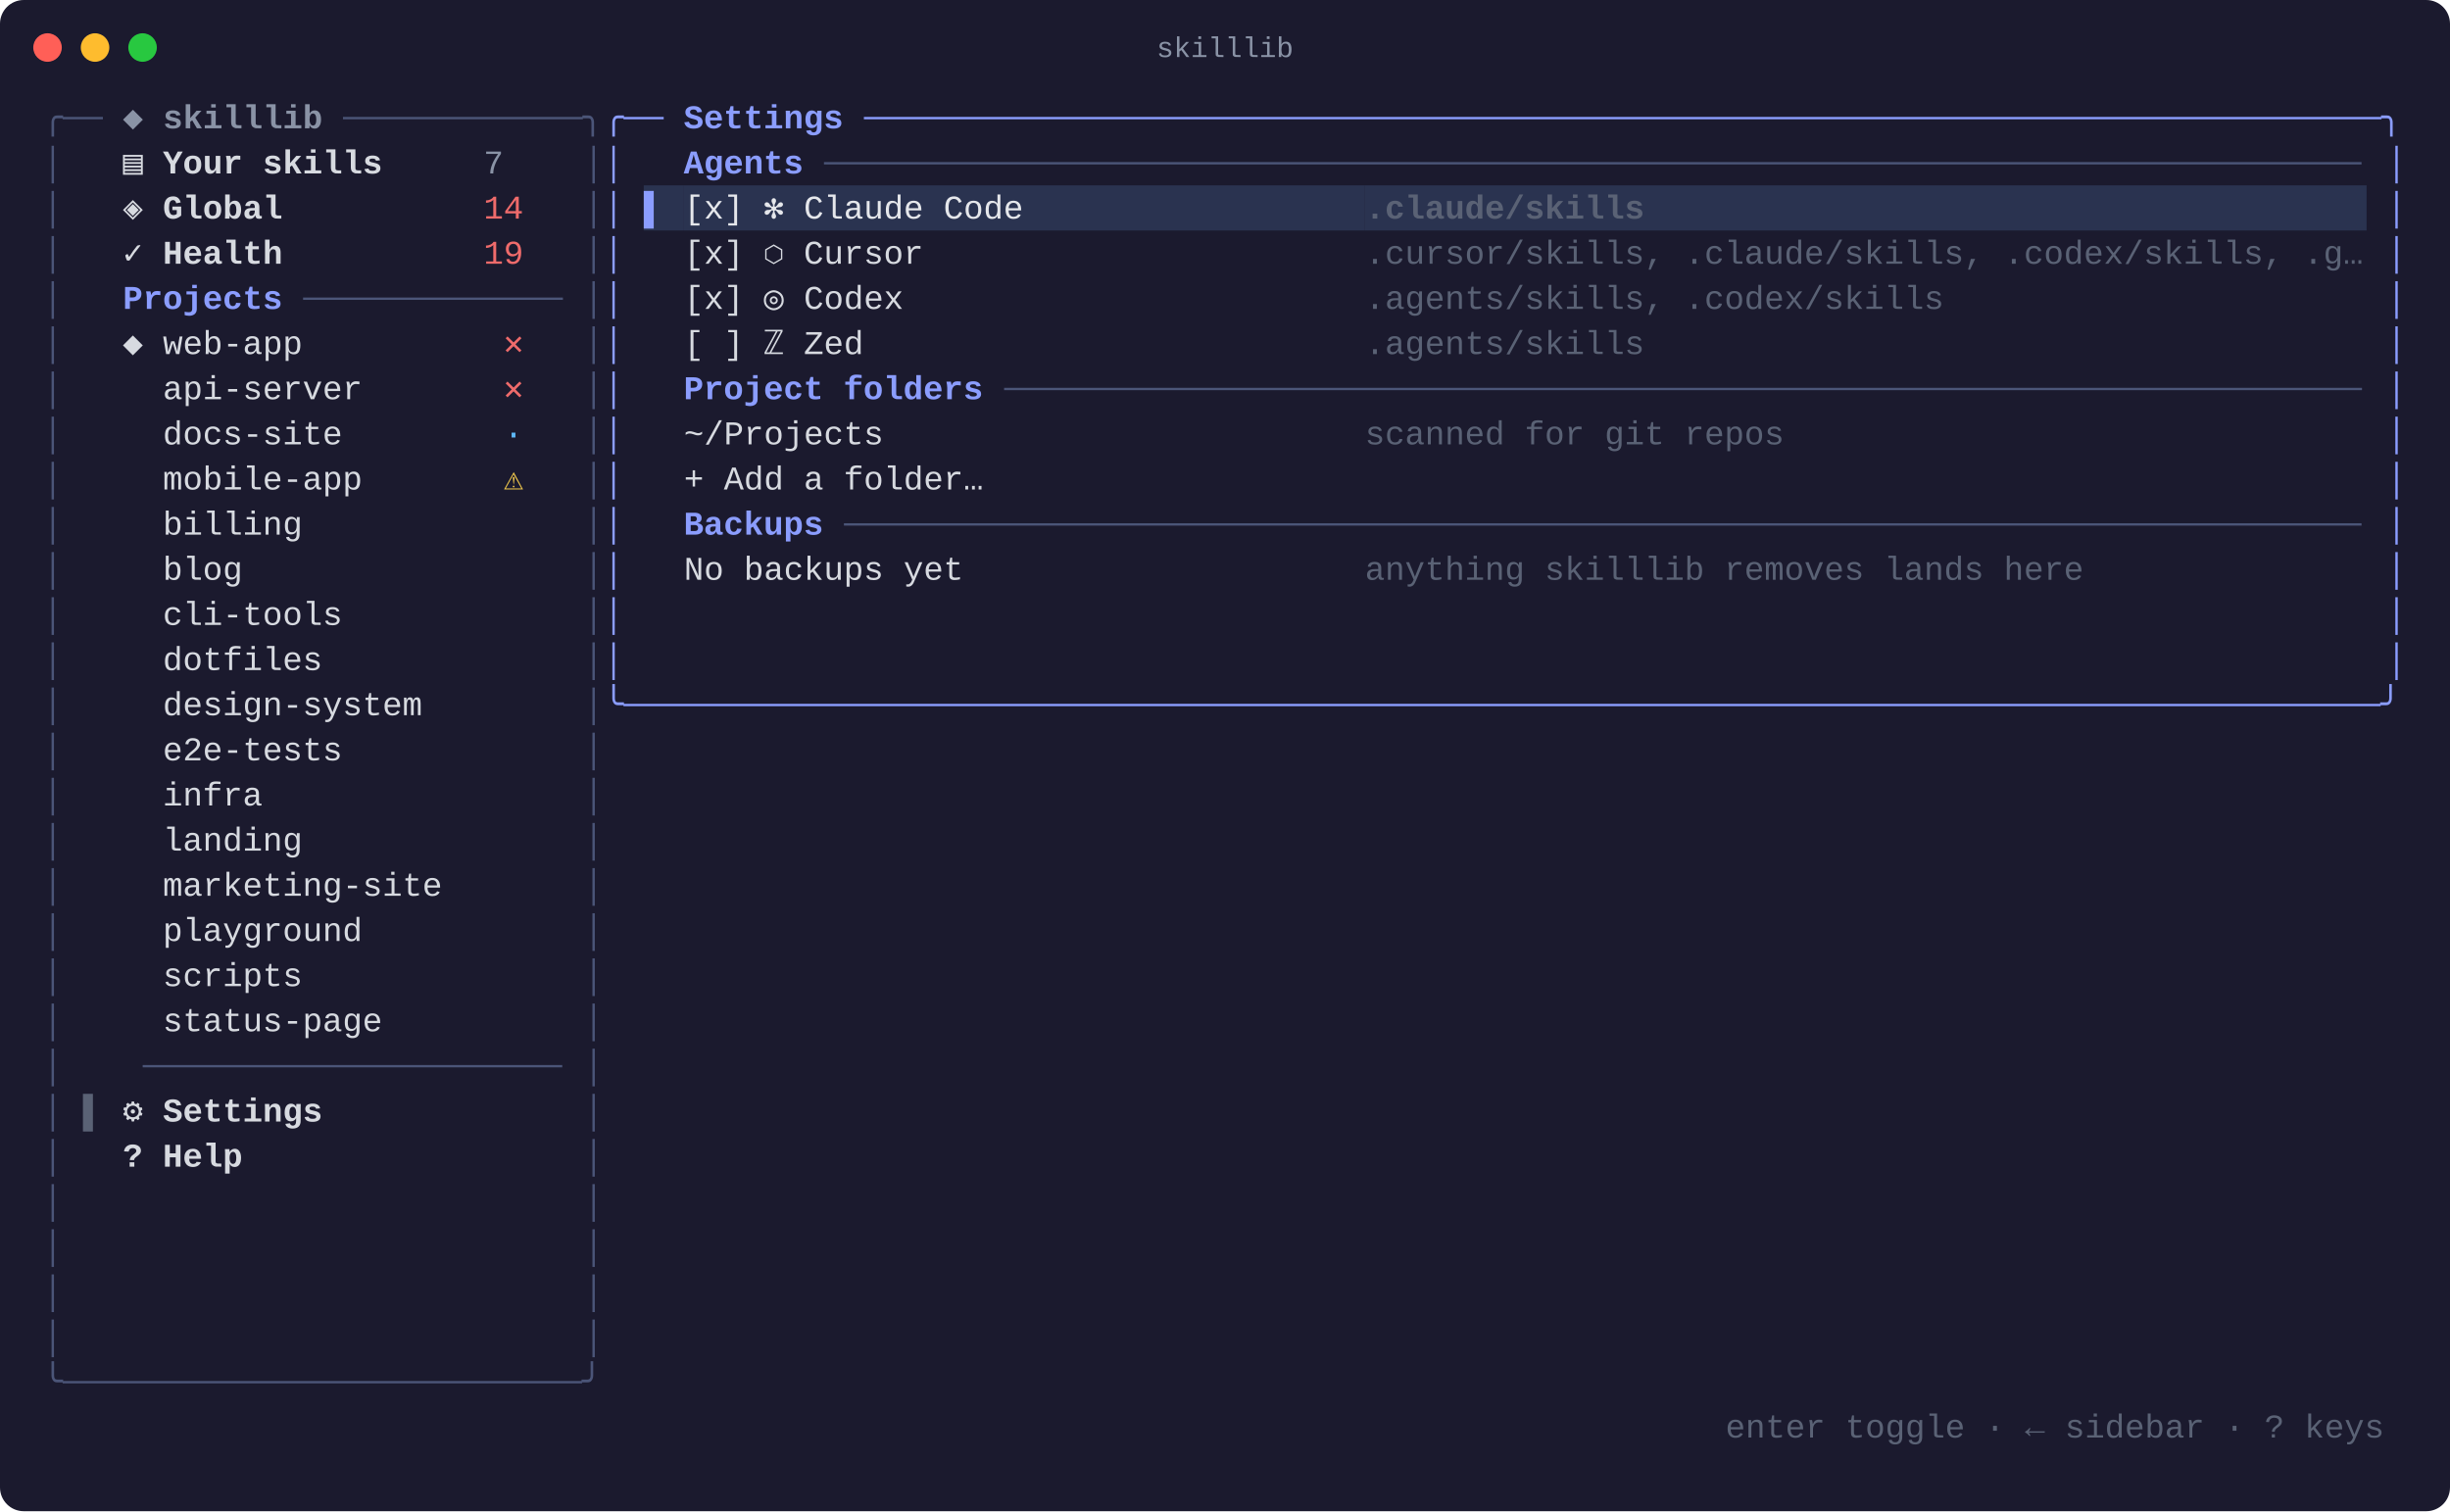
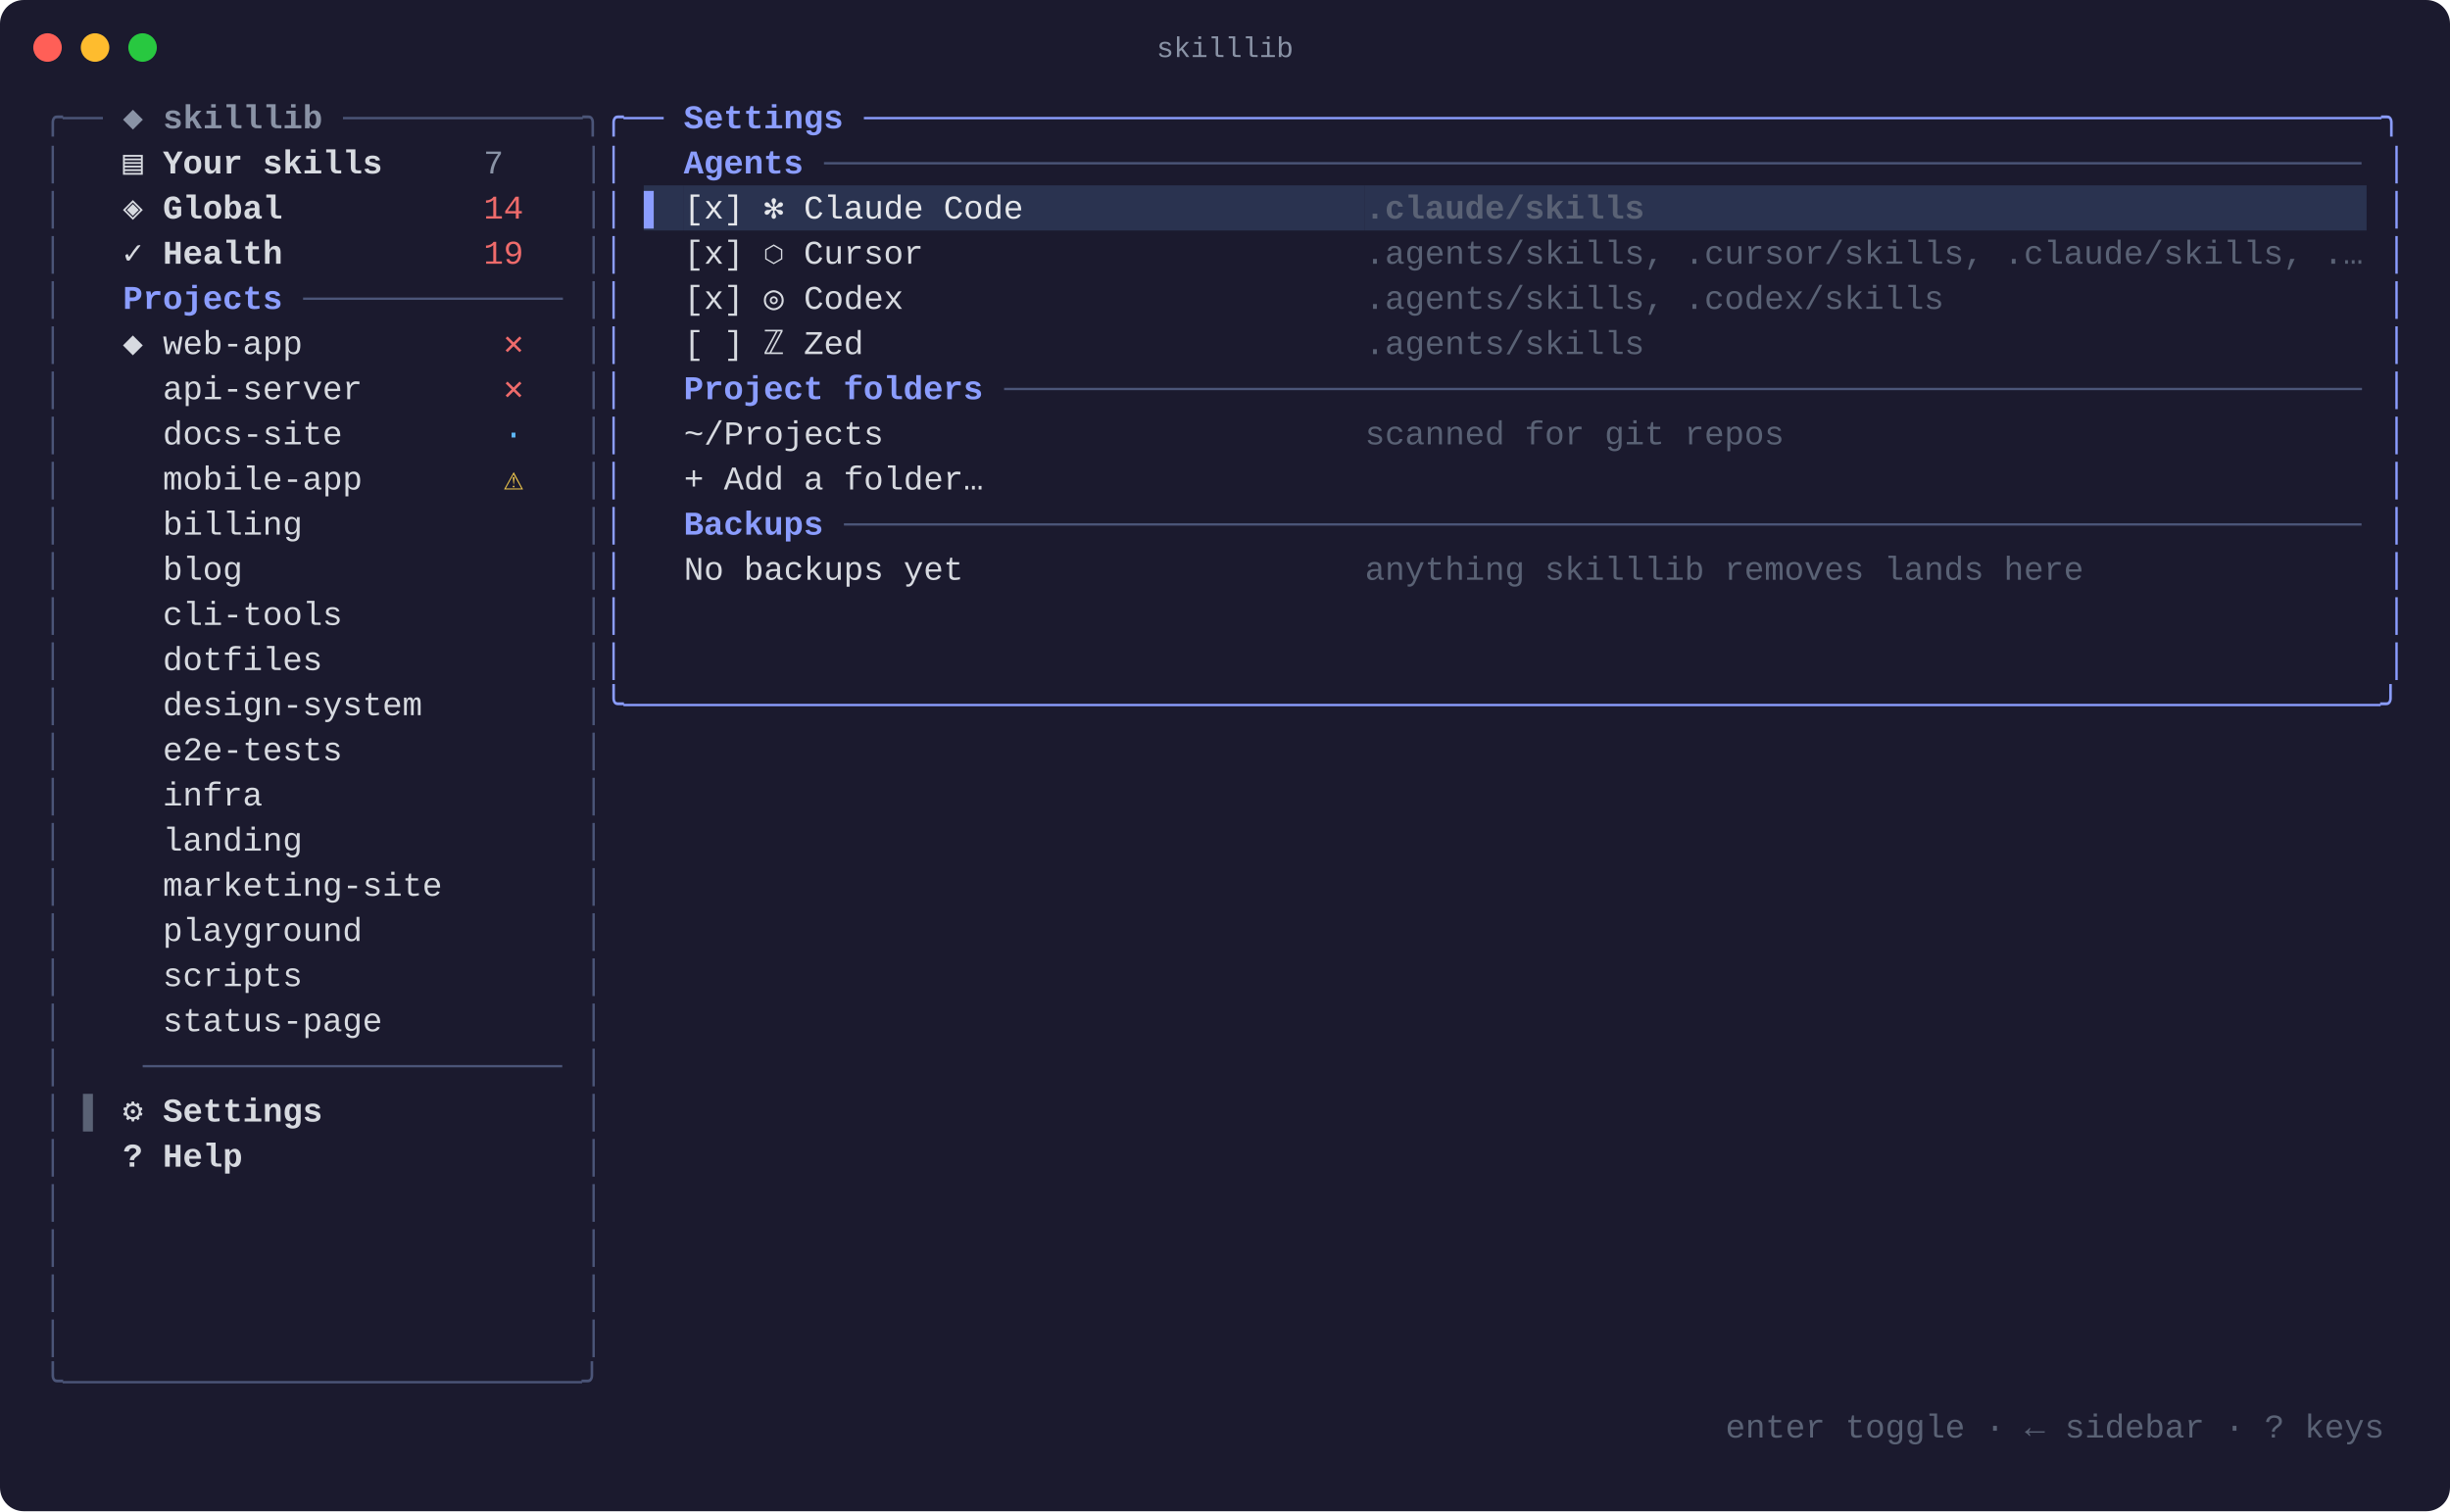
<svg xmlns="http://www.w3.org/2000/svg" width="1031" height="636" viewBox="0 0 1031 636" font-family="SFMono-Regular, Menlo, Consolas, 'Liberation Mono', monospace" font-size="14">
  <rect width="1031" height="636" rx="10" fill="#1b1a2e" />
  <circle cx="20" cy="20" r="6" fill="#ff5f57" />
  <circle cx="40" cy="20" r="6" fill="#febc2e" />
  <circle cx="60" cy="20" r="6" fill="#28c840" />
  <text x="515.5" y="24" fill="#8a93a6" font-size="12" text-anchor="middle">skilllib</text>
  <text x="18.0" y="54.0" fill="#4b5578" xml:space="preserve" textLength="25.3" lengthAdjust="spacingAndGlyphs">╭──</text>
  <text x="43.3" y="54.0" fill="#8a93a6" font-weight="bold" xml:space="preserve" textLength="101.2" lengthAdjust="spacingAndGlyphs"> ◆ skilllib </text>
  <text x="144.4" y="54.0" fill="#4b5578" xml:space="preserve" textLength="109.6" lengthAdjust="spacingAndGlyphs">────────────╮</text>
  <text x="254.0" y="54.0" fill="#8b9dff" xml:space="preserve" textLength="25.3" lengthAdjust="spacingAndGlyphs">╭──</text>
  <text x="279.3" y="54.0" fill="#8b9dff" font-weight="bold" xml:space="preserve" textLength="84.3" lengthAdjust="spacingAndGlyphs"> Settings </text>
  <text x="363.6" y="54.0" fill="#8b9dff" xml:space="preserve" textLength="649.1" lengthAdjust="spacingAndGlyphs">────────────────────────────────────────────────────────────────────────────╮</text>
  <text x="18.0" y="73.0" fill="#4b5578" xml:space="preserve" textLength="8.4" lengthAdjust="spacingAndGlyphs">│</text>
  <text x="51.7" y="73.0" fill="#d7dae0" font-weight="bold" xml:space="preserve" textLength="151.7" lengthAdjust="spacingAndGlyphs">▤ Your skills     </text>
  <text x="203.5" y="73.0" fill="#8a93a6" xml:space="preserve" textLength="33.7" lengthAdjust="spacingAndGlyphs">7   </text>
  <text x="245.6" y="73.0" fill="#4b5578" xml:space="preserve" textLength="8.4" lengthAdjust="spacingAndGlyphs">│</text>
  <text x="254.0" y="73.0" fill="#8b9dff" xml:space="preserve" textLength="8.4" lengthAdjust="spacingAndGlyphs">│</text>
  <text x="270.9" y="73.0" fill="#8b9dff" font-weight="bold" xml:space="preserve" textLength="75.9" lengthAdjust="spacingAndGlyphs">  Agents </text>
  <text x="346.8" y="73.0" fill="#4b5578" xml:space="preserve" textLength="649.1" lengthAdjust="spacingAndGlyphs">─────────────────────────────────────────────────────────────────────────────</text>
  <text x="1004.3" y="73.0" fill="#8b9dff" xml:space="preserve" textLength="8.4" lengthAdjust="spacingAndGlyphs">│</text>
  <text x="18.0" y="92.0" fill="#4b5578" xml:space="preserve" textLength="8.4" lengthAdjust="spacingAndGlyphs">│</text>
  <text x="51.7" y="92.0" fill="#d7dae0" font-weight="bold" xml:space="preserve" textLength="151.7" lengthAdjust="spacingAndGlyphs">◈ Global          </text>
  <text x="203.5" y="92.0" fill="#ef6b6b" xml:space="preserve" textLength="33.7" lengthAdjust="spacingAndGlyphs">14  </text>
  <text x="245.6" y="92.0" fill="#4b5578" xml:space="preserve" textLength="8.4" lengthAdjust="spacingAndGlyphs">│</text>
  <text x="254.0" y="92.0" fill="#8b9dff" xml:space="preserve" textLength="8.4" lengthAdjust="spacingAndGlyphs">│</text>
  <rect x="270.9" y="78.0" width="16.9" height="19" fill="#2a3350" />
  <text x="270.9" y="92.0" fill="#8b9dff" xml:space="preserve" textLength="16.9" lengthAdjust="spacingAndGlyphs">▌ </text>
  <rect x="287.8" y="78.0" width="286.6" height="19" fill="#2a3350" />
  <text x="287.8" y="92.0" fill="#e5e7eb" xml:space="preserve" textLength="286.6" lengthAdjust="spacingAndGlyphs">[x] ✻ Claude Code                 </text>
  <rect x="574.4" y="78.0" width="421.5" height="19" fill="#2a3350" />
  <text x="574.4" y="92.0" fill="#5a6275" font-weight="bold" xml:space="preserve" textLength="421.5" lengthAdjust="spacingAndGlyphs">.claude/skills                                    </text>
  <text x="1004.3" y="92.0" fill="#8b9dff" xml:space="preserve" textLength="8.4" lengthAdjust="spacingAndGlyphs">│</text>
  <text x="18.0" y="111.0" fill="#4b5578" xml:space="preserve" textLength="8.4" lengthAdjust="spacingAndGlyphs">│</text>
  <text x="51.7" y="111.0" fill="#d7dae0" font-weight="bold" xml:space="preserve" textLength="151.7" lengthAdjust="spacingAndGlyphs">✓ Health          </text>
  <text x="203.5" y="111.0" fill="#ef6b6b" xml:space="preserve" textLength="33.7" lengthAdjust="spacingAndGlyphs">19  </text>
  <text x="245.6" y="111.0" fill="#4b5578" xml:space="preserve" textLength="8.4" lengthAdjust="spacingAndGlyphs">│</text>
  <text x="254.0" y="111.0" fill="#8b9dff" xml:space="preserve" textLength="8.4" lengthAdjust="spacingAndGlyphs">│</text>
  <text x="287.8" y="111.0" fill="#d7dae0" xml:space="preserve" textLength="286.6" lengthAdjust="spacingAndGlyphs">[x] ⬡ Cursor                      </text>
-   <text x="574.4" y="111.0" fill="#5a6275" xml:space="preserve" textLength="421.5" lengthAdjust="spacingAndGlyphs">.cursor/skills, .claude/skills, .codex/skills, .g…</text>
+   <text x="574.4" y="111.0" fill="#5a6275" xml:space="preserve" textLength="421.5" lengthAdjust="spacingAndGlyphs">.agents/skills, .cursor/skills, .claude/skills, .…</text>
  <text x="1004.3" y="111.0" fill="#8b9dff" xml:space="preserve" textLength="8.4" lengthAdjust="spacingAndGlyphs">│</text>
  <text x="18.0" y="130.0" fill="#4b5578" xml:space="preserve" textLength="8.4" lengthAdjust="spacingAndGlyphs">│</text>
  <text x="34.9" y="130.0" fill="#8b9dff" font-weight="bold" xml:space="preserve" textLength="92.7" lengthAdjust="spacingAndGlyphs">  Projects </text>
  <text x="127.6" y="130.0" fill="#4b5578" xml:space="preserve" textLength="109.6" lengthAdjust="spacingAndGlyphs">─────────────</text>
  <text x="245.6" y="130.0" fill="#4b5578" xml:space="preserve" textLength="8.4" lengthAdjust="spacingAndGlyphs">│</text>
  <text x="254.0" y="130.0" fill="#8b9dff" xml:space="preserve" textLength="8.4" lengthAdjust="spacingAndGlyphs">│</text>
  <text x="287.8" y="130.0" fill="#d7dae0" xml:space="preserve" textLength="286.6" lengthAdjust="spacingAndGlyphs">[x] ◎ Codex                       </text>
  <text x="574.4" y="130.0" fill="#5a6275" xml:space="preserve" textLength="421.5" lengthAdjust="spacingAndGlyphs">.agents/skills, .codex/skills                     </text>
  <text x="1004.3" y="130.0" fill="#8b9dff" xml:space="preserve" textLength="8.4" lengthAdjust="spacingAndGlyphs">│</text>
  <text x="18.0" y="149.0" fill="#4b5578" xml:space="preserve" textLength="8.4" lengthAdjust="spacingAndGlyphs">│</text>
  <text x="51.7" y="149.0" fill="#d7dae0" xml:space="preserve" textLength="160.2" lengthAdjust="spacingAndGlyphs">◆ web-app          </text>
  <text x="211.9" y="149.0" fill="#ef6b6b" xml:space="preserve" textLength="25.3" lengthAdjust="spacingAndGlyphs">✕  </text>
  <text x="245.6" y="149.0" fill="#4b5578" xml:space="preserve" textLength="8.4" lengthAdjust="spacingAndGlyphs">│</text>
  <text x="254.0" y="149.0" fill="#8b9dff" xml:space="preserve" textLength="8.4" lengthAdjust="spacingAndGlyphs">│</text>
  <text x="287.8" y="149.0" fill="#d7dae0" xml:space="preserve" textLength="286.6" lengthAdjust="spacingAndGlyphs">[ ] ℤ Zed                         </text>
  <text x="574.4" y="149.0" fill="#5a6275" xml:space="preserve" textLength="421.5" lengthAdjust="spacingAndGlyphs">.agents/skills                                    </text>
  <text x="1004.3" y="149.0" fill="#8b9dff" xml:space="preserve" textLength="8.4" lengthAdjust="spacingAndGlyphs">│</text>
  <text x="18.0" y="168.0" fill="#4b5578" xml:space="preserve" textLength="8.4" lengthAdjust="spacingAndGlyphs">│</text>
  <text x="51.7" y="168.0" fill="#d7dae0" xml:space="preserve" textLength="160.2" lengthAdjust="spacingAndGlyphs">  api-server       </text>
  <text x="211.9" y="168.0" fill="#ef6b6b" xml:space="preserve" textLength="25.3" lengthAdjust="spacingAndGlyphs">✕  </text>
  <text x="245.6" y="168.0" fill="#4b5578" xml:space="preserve" textLength="8.4" lengthAdjust="spacingAndGlyphs">│</text>
  <text x="254.0" y="168.0" fill="#8b9dff" xml:space="preserve" textLength="8.4" lengthAdjust="spacingAndGlyphs">│</text>
  <text x="270.9" y="168.0" fill="#8b9dff" font-weight="bold" xml:space="preserve" textLength="151.7" lengthAdjust="spacingAndGlyphs">  Project folders </text>
  <text x="422.6" y="168.0" fill="#4b5578" xml:space="preserve" textLength="573.2" lengthAdjust="spacingAndGlyphs">────────────────────────────────────────────────────────────────────</text>
  <text x="1004.3" y="168.0" fill="#8b9dff" xml:space="preserve" textLength="8.4" lengthAdjust="spacingAndGlyphs">│</text>
  <text x="18.0" y="187.0" fill="#4b5578" xml:space="preserve" textLength="8.4" lengthAdjust="spacingAndGlyphs">│</text>
  <text x="51.7" y="187.0" fill="#d7dae0" xml:space="preserve" textLength="160.2" lengthAdjust="spacingAndGlyphs">  docs-site        </text>
  <text x="211.9" y="187.0" fill="#5eb8f7" xml:space="preserve" textLength="25.3" lengthAdjust="spacingAndGlyphs">·  </text>
  <text x="245.6" y="187.0" fill="#4b5578" xml:space="preserve" textLength="8.4" lengthAdjust="spacingAndGlyphs">│</text>
  <text x="254.0" y="187.0" fill="#8b9dff" xml:space="preserve" textLength="8.4" lengthAdjust="spacingAndGlyphs">│</text>
  <text x="287.8" y="187.0" fill="#d7dae0" xml:space="preserve" textLength="286.6" lengthAdjust="spacingAndGlyphs">~/Projects                        </text>
  <text x="574.4" y="187.0" fill="#5a6275" xml:space="preserve" textLength="421.5" lengthAdjust="spacingAndGlyphs">scanned for git repos                             </text>
  <text x="1004.3" y="187.0" fill="#8b9dff" xml:space="preserve" textLength="8.4" lengthAdjust="spacingAndGlyphs">│</text>
  <text x="18.0" y="206.0" fill="#4b5578" xml:space="preserve" textLength="8.4" lengthAdjust="spacingAndGlyphs">│</text>
  <text x="51.7" y="206.0" fill="#d7dae0" xml:space="preserve" textLength="160.2" lengthAdjust="spacingAndGlyphs">  mobile-app       </text>
  <text x="211.9" y="206.0" fill="#f2c94c" xml:space="preserve" textLength="25.3" lengthAdjust="spacingAndGlyphs">⚠  </text>
  <text x="245.6" y="206.0" fill="#4b5578" xml:space="preserve" textLength="8.4" lengthAdjust="spacingAndGlyphs">│</text>
  <text x="254.0" y="206.0" fill="#8b9dff" xml:space="preserve" textLength="8.4" lengthAdjust="spacingAndGlyphs">│</text>
  <text x="287.8" y="206.0" fill="#d7dae0" xml:space="preserve" textLength="286.6" lengthAdjust="spacingAndGlyphs">+ Add a folder…                   </text>
  <text x="1004.3" y="206.0" fill="#8b9dff" xml:space="preserve" textLength="8.4" lengthAdjust="spacingAndGlyphs">│</text>
  <text x="18.0" y="225.0" fill="#4b5578" xml:space="preserve" textLength="8.4" lengthAdjust="spacingAndGlyphs">│</text>
  <text x="51.7" y="225.0" fill="#d7dae0" xml:space="preserve" textLength="193.9" lengthAdjust="spacingAndGlyphs">  billing              </text>
  <text x="245.6" y="225.0" fill="#4b5578" xml:space="preserve" textLength="8.4" lengthAdjust="spacingAndGlyphs">│</text>
  <text x="254.0" y="225.0" fill="#8b9dff" xml:space="preserve" textLength="8.4" lengthAdjust="spacingAndGlyphs">│</text>
  <text x="270.9" y="225.0" fill="#8b9dff" font-weight="bold" xml:space="preserve" textLength="84.3" lengthAdjust="spacingAndGlyphs">  Backups </text>
  <text x="355.2" y="225.0" fill="#4b5578" xml:space="preserve" textLength="640.7" lengthAdjust="spacingAndGlyphs">────────────────────────────────────────────────────────────────────────────</text>
  <text x="1004.3" y="225.0" fill="#8b9dff" xml:space="preserve" textLength="8.4" lengthAdjust="spacingAndGlyphs">│</text>
  <text x="18.0" y="244.0" fill="#4b5578" xml:space="preserve" textLength="8.4" lengthAdjust="spacingAndGlyphs">│</text>
  <text x="51.7" y="244.0" fill="#d7dae0" xml:space="preserve" textLength="193.9" lengthAdjust="spacingAndGlyphs">  blog                 </text>
  <text x="245.6" y="244.0" fill="#4b5578" xml:space="preserve" textLength="8.4" lengthAdjust="spacingAndGlyphs">│</text>
  <text x="254.0" y="244.0" fill="#8b9dff" xml:space="preserve" textLength="8.4" lengthAdjust="spacingAndGlyphs">│</text>
  <text x="287.8" y="244.0" fill="#d7dae0" xml:space="preserve" textLength="286.6" lengthAdjust="spacingAndGlyphs">No backups yet                    </text>
  <text x="574.4" y="244.0" fill="#5a6275" xml:space="preserve" textLength="421.5" lengthAdjust="spacingAndGlyphs">anything skilllib removes lands here              </text>
  <text x="1004.3" y="244.0" fill="#8b9dff" xml:space="preserve" textLength="8.4" lengthAdjust="spacingAndGlyphs">│</text>
  <text x="18.0" y="263.0" fill="#4b5578" xml:space="preserve" textLength="8.4" lengthAdjust="spacingAndGlyphs">│</text>
  <text x="51.7" y="263.0" fill="#d7dae0" xml:space="preserve" textLength="193.9" lengthAdjust="spacingAndGlyphs">  cli-tools            </text>
  <text x="245.6" y="263.0" fill="#4b5578" xml:space="preserve" textLength="8.4" lengthAdjust="spacingAndGlyphs">│</text>
  <text x="254.0" y="263.0" fill="#8b9dff" xml:space="preserve" textLength="8.4" lengthAdjust="spacingAndGlyphs">│</text>
  <text x="1004.3" y="263.0" fill="#8b9dff" xml:space="preserve" textLength="8.4" lengthAdjust="spacingAndGlyphs">│</text>
  <text x="18.0" y="282.0" fill="#4b5578" xml:space="preserve" textLength="8.4" lengthAdjust="spacingAndGlyphs">│</text>
  <text x="51.7" y="282.0" fill="#d7dae0" xml:space="preserve" textLength="193.9" lengthAdjust="spacingAndGlyphs">  dotfiles             </text>
  <text x="245.6" y="282.0" fill="#4b5578" xml:space="preserve" textLength="8.4" lengthAdjust="spacingAndGlyphs">│</text>
  <text x="254.0" y="282.0" fill="#8b9dff" xml:space="preserve" textLength="8.4" lengthAdjust="spacingAndGlyphs">│</text>
  <text x="1004.3" y="282.0" fill="#8b9dff" xml:space="preserve" textLength="8.4" lengthAdjust="spacingAndGlyphs">│</text>
  <text x="18.0" y="301.0" fill="#4b5578" xml:space="preserve" textLength="8.4" lengthAdjust="spacingAndGlyphs">│</text>
  <text x="51.7" y="301.0" fill="#d7dae0" xml:space="preserve" textLength="193.9" lengthAdjust="spacingAndGlyphs">  design-system        </text>
  <text x="245.6" y="301.0" fill="#4b5578" xml:space="preserve" textLength="8.4" lengthAdjust="spacingAndGlyphs">│</text>
  <text x="254.0" y="301.0" fill="#8b9dff" xml:space="preserve" textLength="758.7" lengthAdjust="spacingAndGlyphs">╰────────────────────────────────────────────────────────────────────────────────────────╯</text>
  <text x="18.0" y="320.0" fill="#4b5578" xml:space="preserve" textLength="8.4" lengthAdjust="spacingAndGlyphs">│</text>
  <text x="51.7" y="320.0" fill="#d7dae0" xml:space="preserve" textLength="193.9" lengthAdjust="spacingAndGlyphs">  e2e-tests            </text>
  <text x="245.6" y="320.0" fill="#4b5578" xml:space="preserve" textLength="8.4" lengthAdjust="spacingAndGlyphs">│</text>
  <text x="18.0" y="339.0" fill="#4b5578" xml:space="preserve" textLength="8.4" lengthAdjust="spacingAndGlyphs">│</text>
  <text x="51.7" y="339.0" fill="#d7dae0" xml:space="preserve" textLength="193.9" lengthAdjust="spacingAndGlyphs">  infra                </text>
  <text x="245.6" y="339.0" fill="#4b5578" xml:space="preserve" textLength="8.4" lengthAdjust="spacingAndGlyphs">│</text>
  <text x="18.0" y="358.0" fill="#4b5578" xml:space="preserve" textLength="8.4" lengthAdjust="spacingAndGlyphs">│</text>
  <text x="51.7" y="358.0" fill="#d7dae0" xml:space="preserve" textLength="193.9" lengthAdjust="spacingAndGlyphs">  landing              </text>
  <text x="245.6" y="358.0" fill="#4b5578" xml:space="preserve" textLength="8.4" lengthAdjust="spacingAndGlyphs">│</text>
  <text x="18.0" y="377.0" fill="#4b5578" xml:space="preserve" textLength="8.4" lengthAdjust="spacingAndGlyphs">│</text>
  <text x="51.7" y="377.0" fill="#d7dae0" xml:space="preserve" textLength="193.9" lengthAdjust="spacingAndGlyphs">  marketing-site       </text>
  <text x="245.6" y="377.0" fill="#4b5578" xml:space="preserve" textLength="8.4" lengthAdjust="spacingAndGlyphs">│</text>
  <text x="18.0" y="396.0" fill="#4b5578" xml:space="preserve" textLength="8.4" lengthAdjust="spacingAndGlyphs">│</text>
  <text x="51.7" y="396.0" fill="#d7dae0" xml:space="preserve" textLength="193.9" lengthAdjust="spacingAndGlyphs">  playground           </text>
  <text x="245.6" y="396.0" fill="#4b5578" xml:space="preserve" textLength="8.4" lengthAdjust="spacingAndGlyphs">│</text>
  <text x="18.0" y="415.0" fill="#4b5578" xml:space="preserve" textLength="8.4" lengthAdjust="spacingAndGlyphs">│</text>
  <text x="51.7" y="415.0" fill="#d7dae0" xml:space="preserve" textLength="193.9" lengthAdjust="spacingAndGlyphs">  scripts              </text>
  <text x="245.6" y="415.0" fill="#4b5578" xml:space="preserve" textLength="8.4" lengthAdjust="spacingAndGlyphs">│</text>
  <text x="18.0" y="434.0" fill="#4b5578" xml:space="preserve" textLength="8.4" lengthAdjust="spacingAndGlyphs">│</text>
  <text x="51.7" y="434.0" fill="#d7dae0" xml:space="preserve" textLength="193.9" lengthAdjust="spacingAndGlyphs">  status-page          </text>
  <text x="245.6" y="434.0" fill="#4b5578" xml:space="preserve" textLength="8.4" lengthAdjust="spacingAndGlyphs">│</text>
  <text x="18.0" y="453.0" fill="#4b5578" xml:space="preserve" textLength="8.4" lengthAdjust="spacingAndGlyphs">│</text>
  <text x="60.1" y="453.0" fill="#4b5578" xml:space="preserve" textLength="177.0" lengthAdjust="spacingAndGlyphs">─────────────────────</text>
  <text x="245.6" y="453.0" fill="#4b5578" xml:space="preserve" textLength="8.4" lengthAdjust="spacingAndGlyphs">│</text>
  <text x="18.0" y="472.0" fill="#4b5578" xml:space="preserve" textLength="8.4" lengthAdjust="spacingAndGlyphs">│</text>
  <text x="34.9" y="472.0" fill="#5a6275" xml:space="preserve" textLength="16.9" lengthAdjust="spacingAndGlyphs">▌ </text>
  <text x="51.7" y="472.0" fill="#d7dae0" font-weight="bold" xml:space="preserve" textLength="185.5" lengthAdjust="spacingAndGlyphs">⚙ Settings            </text>
  <text x="245.6" y="472.0" fill="#4b5578" xml:space="preserve" textLength="8.4" lengthAdjust="spacingAndGlyphs">│</text>
  <text x="18.0" y="491.0" fill="#4b5578" xml:space="preserve" textLength="8.4" lengthAdjust="spacingAndGlyphs">│</text>
  <text x="51.7" y="491.0" fill="#d7dae0" font-weight="bold" xml:space="preserve" textLength="185.5" lengthAdjust="spacingAndGlyphs">? Help                </text>
  <text x="245.6" y="491.0" fill="#4b5578" xml:space="preserve" textLength="8.4" lengthAdjust="spacingAndGlyphs">│</text>
  <text x="18.0" y="510.0" fill="#4b5578" xml:space="preserve" textLength="8.4" lengthAdjust="spacingAndGlyphs">│</text>
  <text x="245.6" y="510.0" fill="#4b5578" xml:space="preserve" textLength="8.4" lengthAdjust="spacingAndGlyphs">│</text>
  <text x="18.0" y="529.0" fill="#4b5578" xml:space="preserve" textLength="8.4" lengthAdjust="spacingAndGlyphs">│</text>
  <text x="245.6" y="529.0" fill="#4b5578" xml:space="preserve" textLength="8.4" lengthAdjust="spacingAndGlyphs">│</text>
  <text x="18.0" y="548.0" fill="#4b5578" xml:space="preserve" textLength="8.4" lengthAdjust="spacingAndGlyphs">│</text>
  <text x="245.6" y="548.0" fill="#4b5578" xml:space="preserve" textLength="8.4" lengthAdjust="spacingAndGlyphs">│</text>
  <text x="18.0" y="567.0" fill="#4b5578" xml:space="preserve" textLength="8.4" lengthAdjust="spacingAndGlyphs">│</text>
  <text x="245.6" y="567.0" fill="#4b5578" xml:space="preserve" textLength="8.4" lengthAdjust="spacingAndGlyphs">│</text>
  <text x="18.0" y="586.0" fill="#4b5578" xml:space="preserve" textLength="236.0" lengthAdjust="spacingAndGlyphs">╰──────────────────────────╯</text>
  <text x="726.1" y="605.0" fill="#5a6275" xml:space="preserve" textLength="286.6" lengthAdjust="spacingAndGlyphs">enter toggle · ← sidebar · ? keys </text>
</svg>
